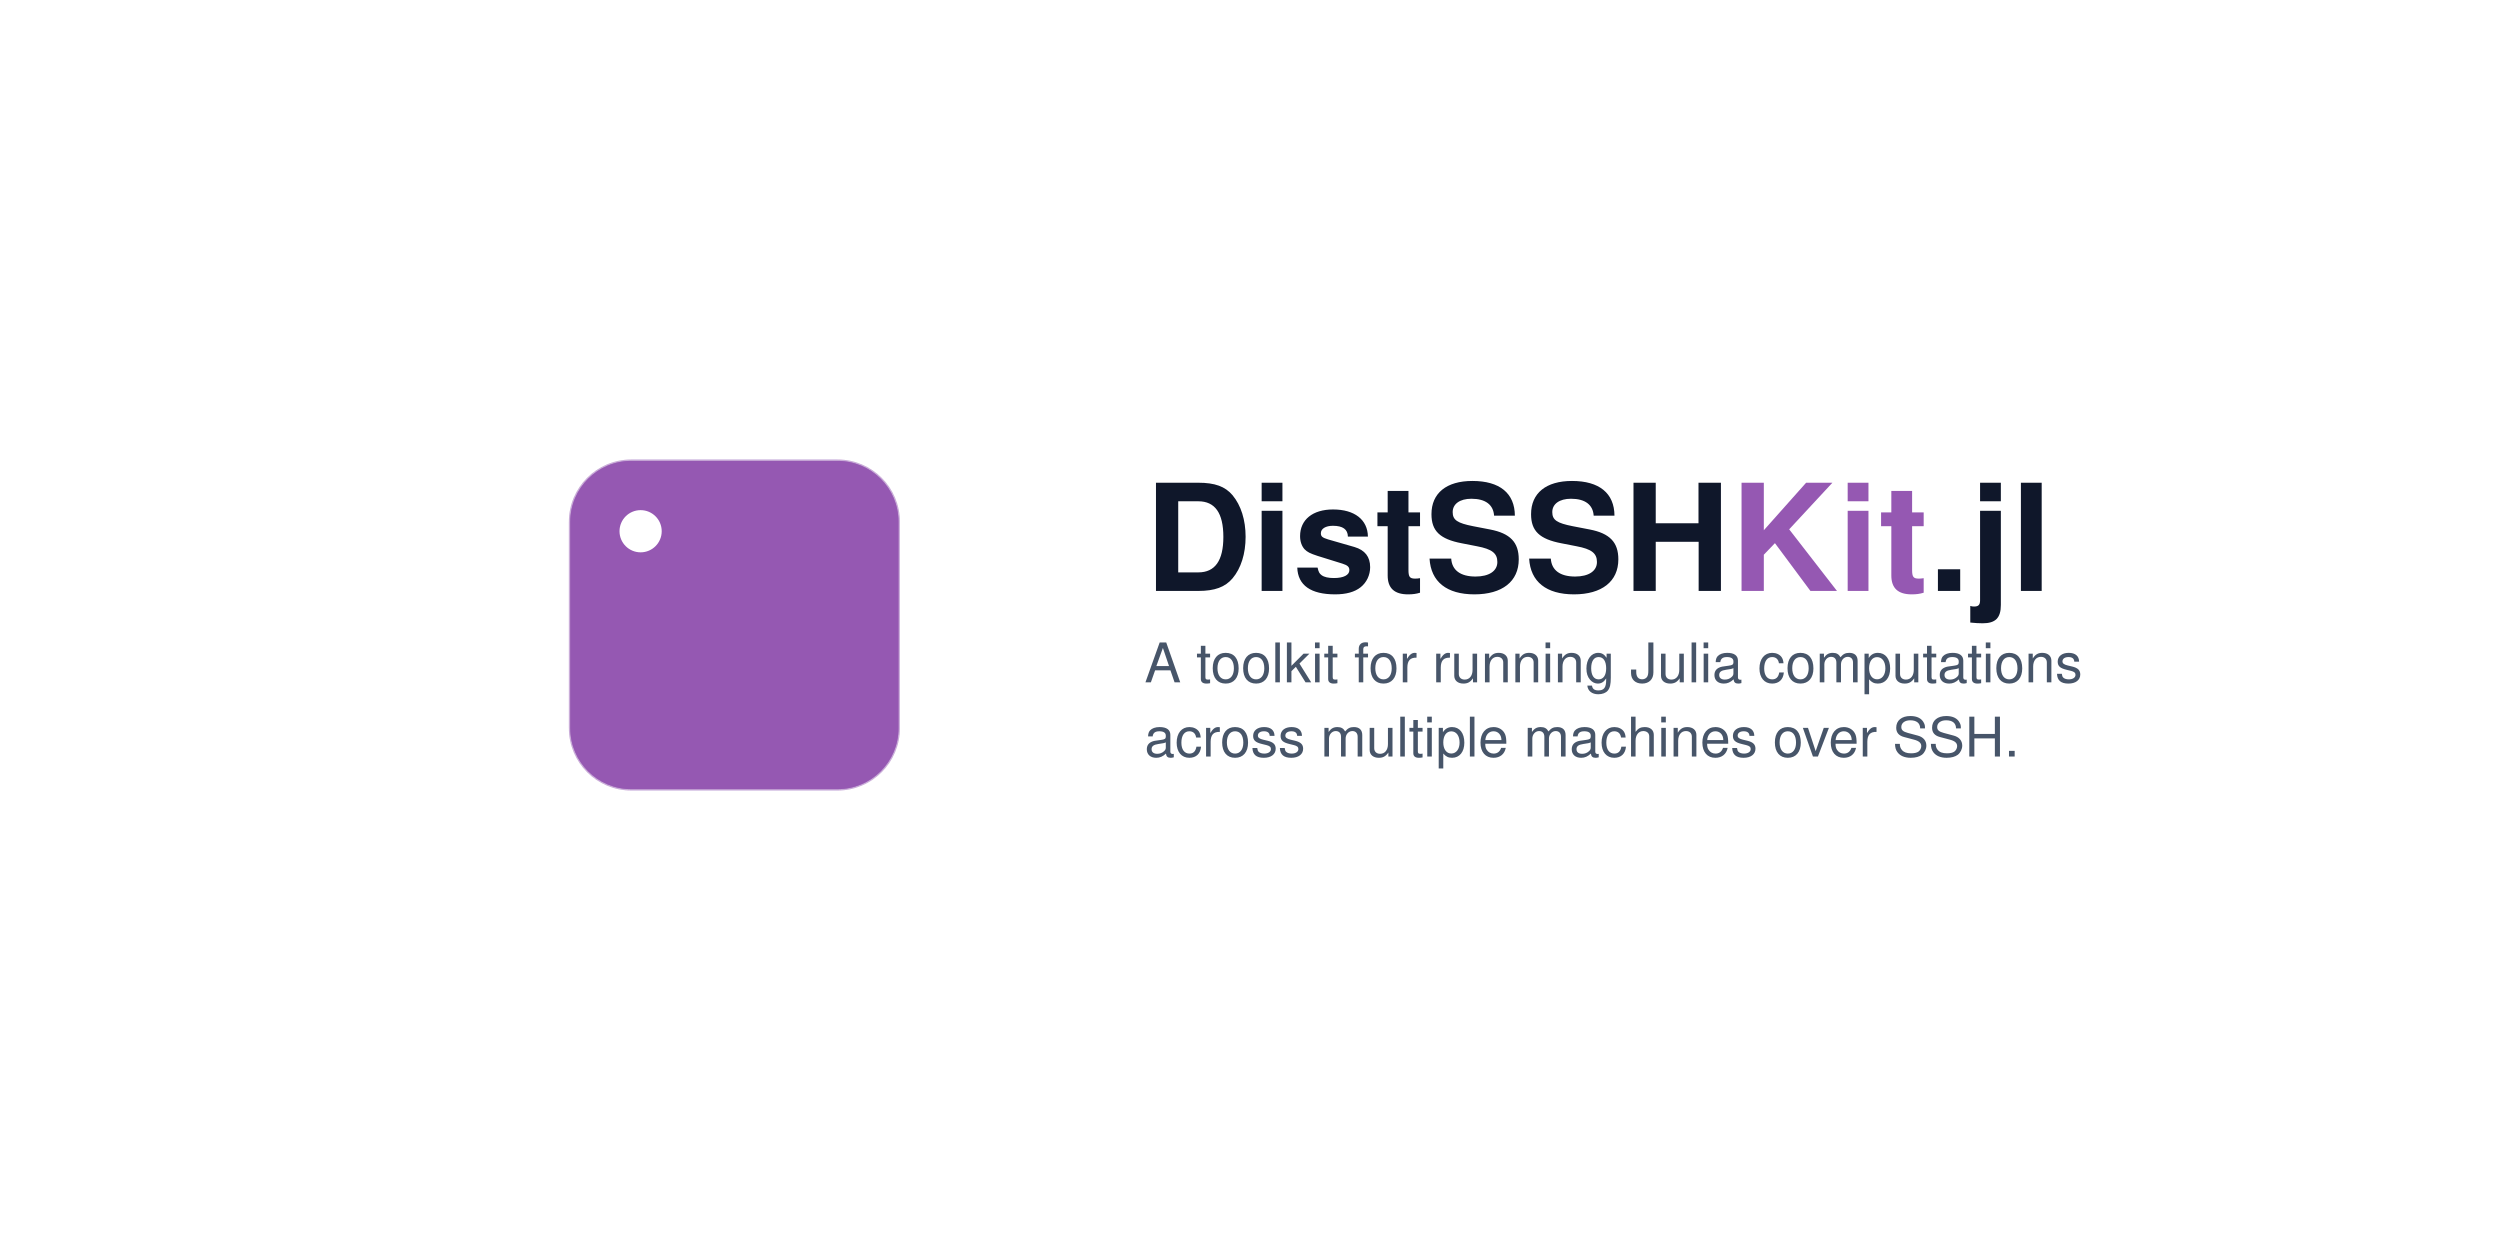
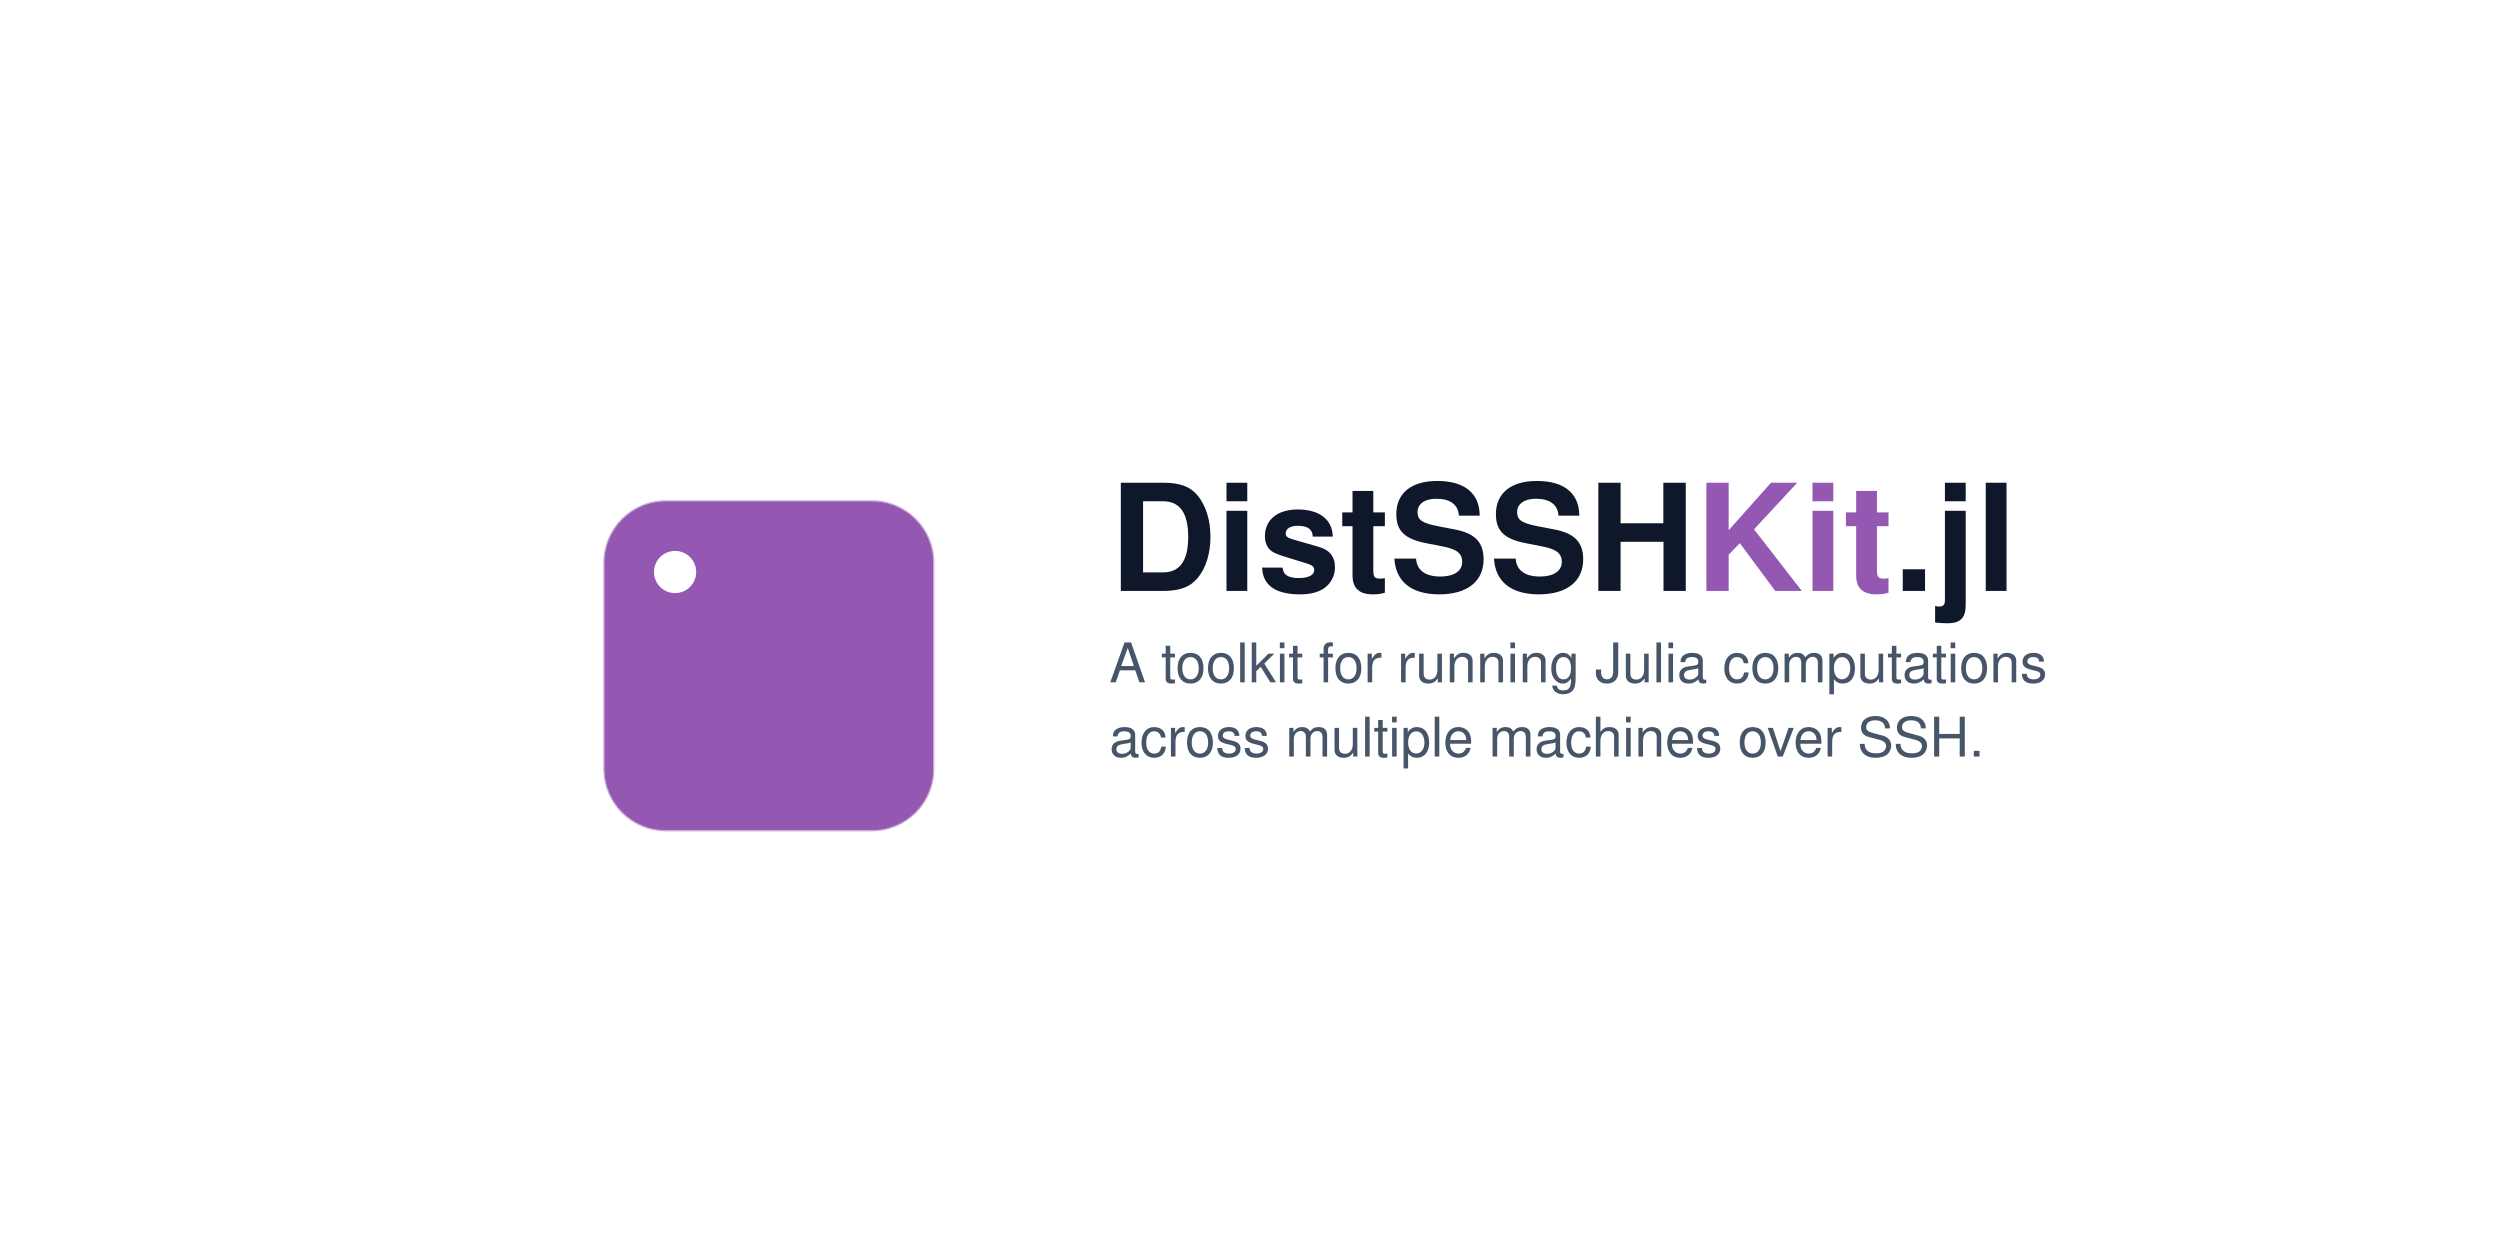
<svg xmlns="http://www.w3.org/2000/svg" width="1280" height="640" viewBox="0 0 1280 640">
  <rect width="1280" height="640" fill="#ffffff" />
-   <svg x="206" y="150" width="340" height="340" viewBox="0 0 128 128">
-     <g transform="translate(32.37 32.37) scale(0.9038)">
+   <svg x="188" y="150" width="340" height="340" viewBox="0 0 128 128">
+     <g transform="translate(45.79 40.23) scale(0.9038)">
      <g>
        <animateTransform attributeName="transform" type="rotate" dur="7.8s" repeatCount="1" fill="freeze" values="0 0 70;0 0 70;-15 0 70;-15 0 70;0 0 70;0 0 70;0 0 70;-15 0 70;-15 0 70" keyTimes="0;0.067;0.187;0.507;0.627;0.667;0.733;0.853;1" calcMode="spline" keySplines="0 0 1 1;.65 0 .25 1;0 0 1 1;.65 0 .25 1;0 0 1 1;0 0 1 1;.65 0 .25 1;0 0 1 1" />
        <rect x="0" y="0" width="70" height="70" rx="13" fill="#9558b2" fill-opacity="0.27" stroke="#9558b2" stroke-opacity="0.2" stroke-width="0.6" />
        <circle cx="15" cy="15" r="4.5" fill="#9558b2" opacity="0.18">
          <animate attributeName="opacity" dur="7.8s" repeatCount="1" fill="freeze" values="0.18;0.18;1;1;0.18;0.18;0.18;1" keyTimes="0;0.293;0.333;0.467;0.507;0.667;0.96;1" />
        </circle>
      </g>
      <g>
        <animateTransform attributeName="transform" type="rotate" dur="7.8s" repeatCount="1" fill="freeze" values="0 0 70;0 0 70;-30 0 70;-30 0 70;0 0 70;0 0 70;0 0 70;-30 0 70;-30 0 70" keyTimes="0;0.067;0.187;0.507;0.627;0.667;0.733;0.853;1" calcMode="spline" keySplines="0 0 1 1;.65 0 .25 1;0 0 1 1;.65 0 .25 1;0 0 1 1;0 0 1 1;.65 0 .25 1;0 0 1 1" />
        <rect x="0" y="0" width="70" height="70" rx="13" fill="#9558b2" fill-opacity="0.27" stroke="#9558b2" stroke-opacity="0.2" stroke-width="0.6" />
        <circle cx="15" cy="15" r="4.5" fill="#9558b2" opacity="0.18">
          <animate attributeName="opacity" dur="7.8s" repeatCount="1" fill="freeze" values="0.18;0.18;1;1;0.18;0.18;0.18;1" keyTimes="0;0.293;0.333;0.467;0.507;0.667;0.96;1" />
        </circle>
      </g>
      <g>
        <animateTransform attributeName="transform" type="rotate" dur="7.8s" repeatCount="1" fill="freeze" values="0 0 70;0 0 70;-45 0 70;-45 0 70;0 0 70;0 0 70;0 0 70;-45 0 70;-45 0 70" keyTimes="0;0.067;0.187;0.507;0.627;0.667;0.733;0.853;1" calcMode="spline" keySplines="0 0 1 1;.65 0 .25 1;0 0 1 1;.65 0 .25 1;0 0 1 1;0 0 1 1;.65 0 .25 1;0 0 1 1" />
        <rect x="0" y="0" width="70" height="70" rx="13" fill="#9558b2" fill-opacity="0.27" stroke="#9558b2" stroke-opacity="0.2" stroke-width="0.6" />
        <circle cx="15" cy="15" r="4.5" fill="#9558b2" opacity="0.18">
          <animate attributeName="opacity" dur="7.8s" repeatCount="1" fill="freeze" values="0.18;0.18;1;1;0.18;0.18;0.18;1" keyTimes="0;0.293;0.333;0.467;0.507;0.667;0.96;1" />
        </circle>
      </g>
      <rect x="0" y="0" width="70" height="70" rx="13" fill="#9558b2" />
      <circle cx="15" cy="15" r="4.5" fill="#ffffff" />
      <circle cx="15" cy="15" r="3" fill="#ffffff" opacity="0">
        <animateMotion dur="7.8s" repeatCount="1" fill="freeze" path="M0 0L-14.75 -2.01" keyPoints="0;0;1;1;0;1;1" keyTimes="0;0.2;0.3;0.667;0.867;0.967;1" calcMode="spline" keySplines="0 0 1 1;.45 0 .2 1;0 0 1 1;0 0 1 1;.45 0 .2 1;0 0 1 1" />
        <animate attributeName="opacity" dur="7.8s" repeatCount="1" fill="freeze" values="0;0;1;1;0;0;0;1;1;0;0" keyTimes="0;0.199;0.2;0.3;0.327;0.667;0.866;0.867;0.967;0.993;1" />
      </circle>
      <circle cx="15" cy="15" r="3" fill="#ffffff" opacity="0">
        <animateMotion dur="7.8s" repeatCount="1" fill="freeze" path="M0 0L-29.51 -0.13" keyPoints="0;0;1;1;0;1;1" keyTimes="0;0.2;0.3;0.667;0.867;0.967;1" calcMode="spline" keySplines="0 0 1 1;.45 0 .2 1;0 0 1 1;0 0 1 1;.45 0 .2 1;0 0 1 1" />
        <animate attributeName="opacity" dur="7.8s" repeatCount="1" fill="freeze" values="0;0;1;1;0;0;0;1;1;0;0" keyTimes="0;0.199;0.2;0.3;0.327;0.667;0.866;0.867;0.967;0.993;1" />
      </circle>
      <circle cx="15" cy="15" r="3" fill="#ffffff" opacity="0">
        <animateMotion dur="7.8s" repeatCount="1" fill="freeze" path="M0 0L-43.28 5.5" keyPoints="0;0;1;1;0;1;1" keyTimes="0;0.2;0.3;0.667;0.867;0.967;1" calcMode="spline" keySplines="0 0 1 1;.45 0 .2 1;0 0 1 1;0 0 1 1;.45 0 .2 1;0 0 1 1" />
        <animate attributeName="opacity" dur="7.8s" repeatCount="1" fill="freeze" values="0;0;1;1;0;0;0;1;1;0;0" keyTimes="0;0.199;0.2;0.3;0.327;0.667;0.866;0.867;0.967;0.993;1" />
      </circle>
    </g>
  </svg>
-   <text x="586" y="276" dominant-baseline="middle" fill="#0f172a" font-family="'Helvetica Neue', Helvetica, Arial, sans-serif" font-size="76" font-weight="800">DistSSH<tspan fill="#9558b2">Kit</tspan>.jl</text>
-   <text x="586" y="340" dominant-baseline="middle" fill="#475569" font-family="'Helvetica Neue', Helvetica, Arial, sans-serif" font-size="28" font-weight="500">A toolkit for running Julia computations</text>
-   <text x="586" y="378" dominant-baseline="middle" fill="#475569" font-family="'Helvetica Neue', Helvetica, Arial, sans-serif" font-size="28" font-weight="500">across multiple machines over SSH.</text>
+   <text x="568" y="276" dominant-baseline="middle" fill="#0f172a" font-family="'Helvetica Neue', Helvetica, Arial, sans-serif" font-size="76" font-weight="800">DistSSH<tspan fill="#9558b2">Kit</tspan>.jl</text>
+   <text x="568" y="340" dominant-baseline="middle" fill="#475569" font-family="'Helvetica Neue', Helvetica, Arial, sans-serif" font-size="28" font-weight="500">A toolkit for running Julia computations</text>
+   <text x="568" y="378" dominant-baseline="middle" fill="#475569" font-family="'Helvetica Neue', Helvetica, Arial, sans-serif" font-size="28" font-weight="500">across multiple machines over SSH.</text>
</svg>
